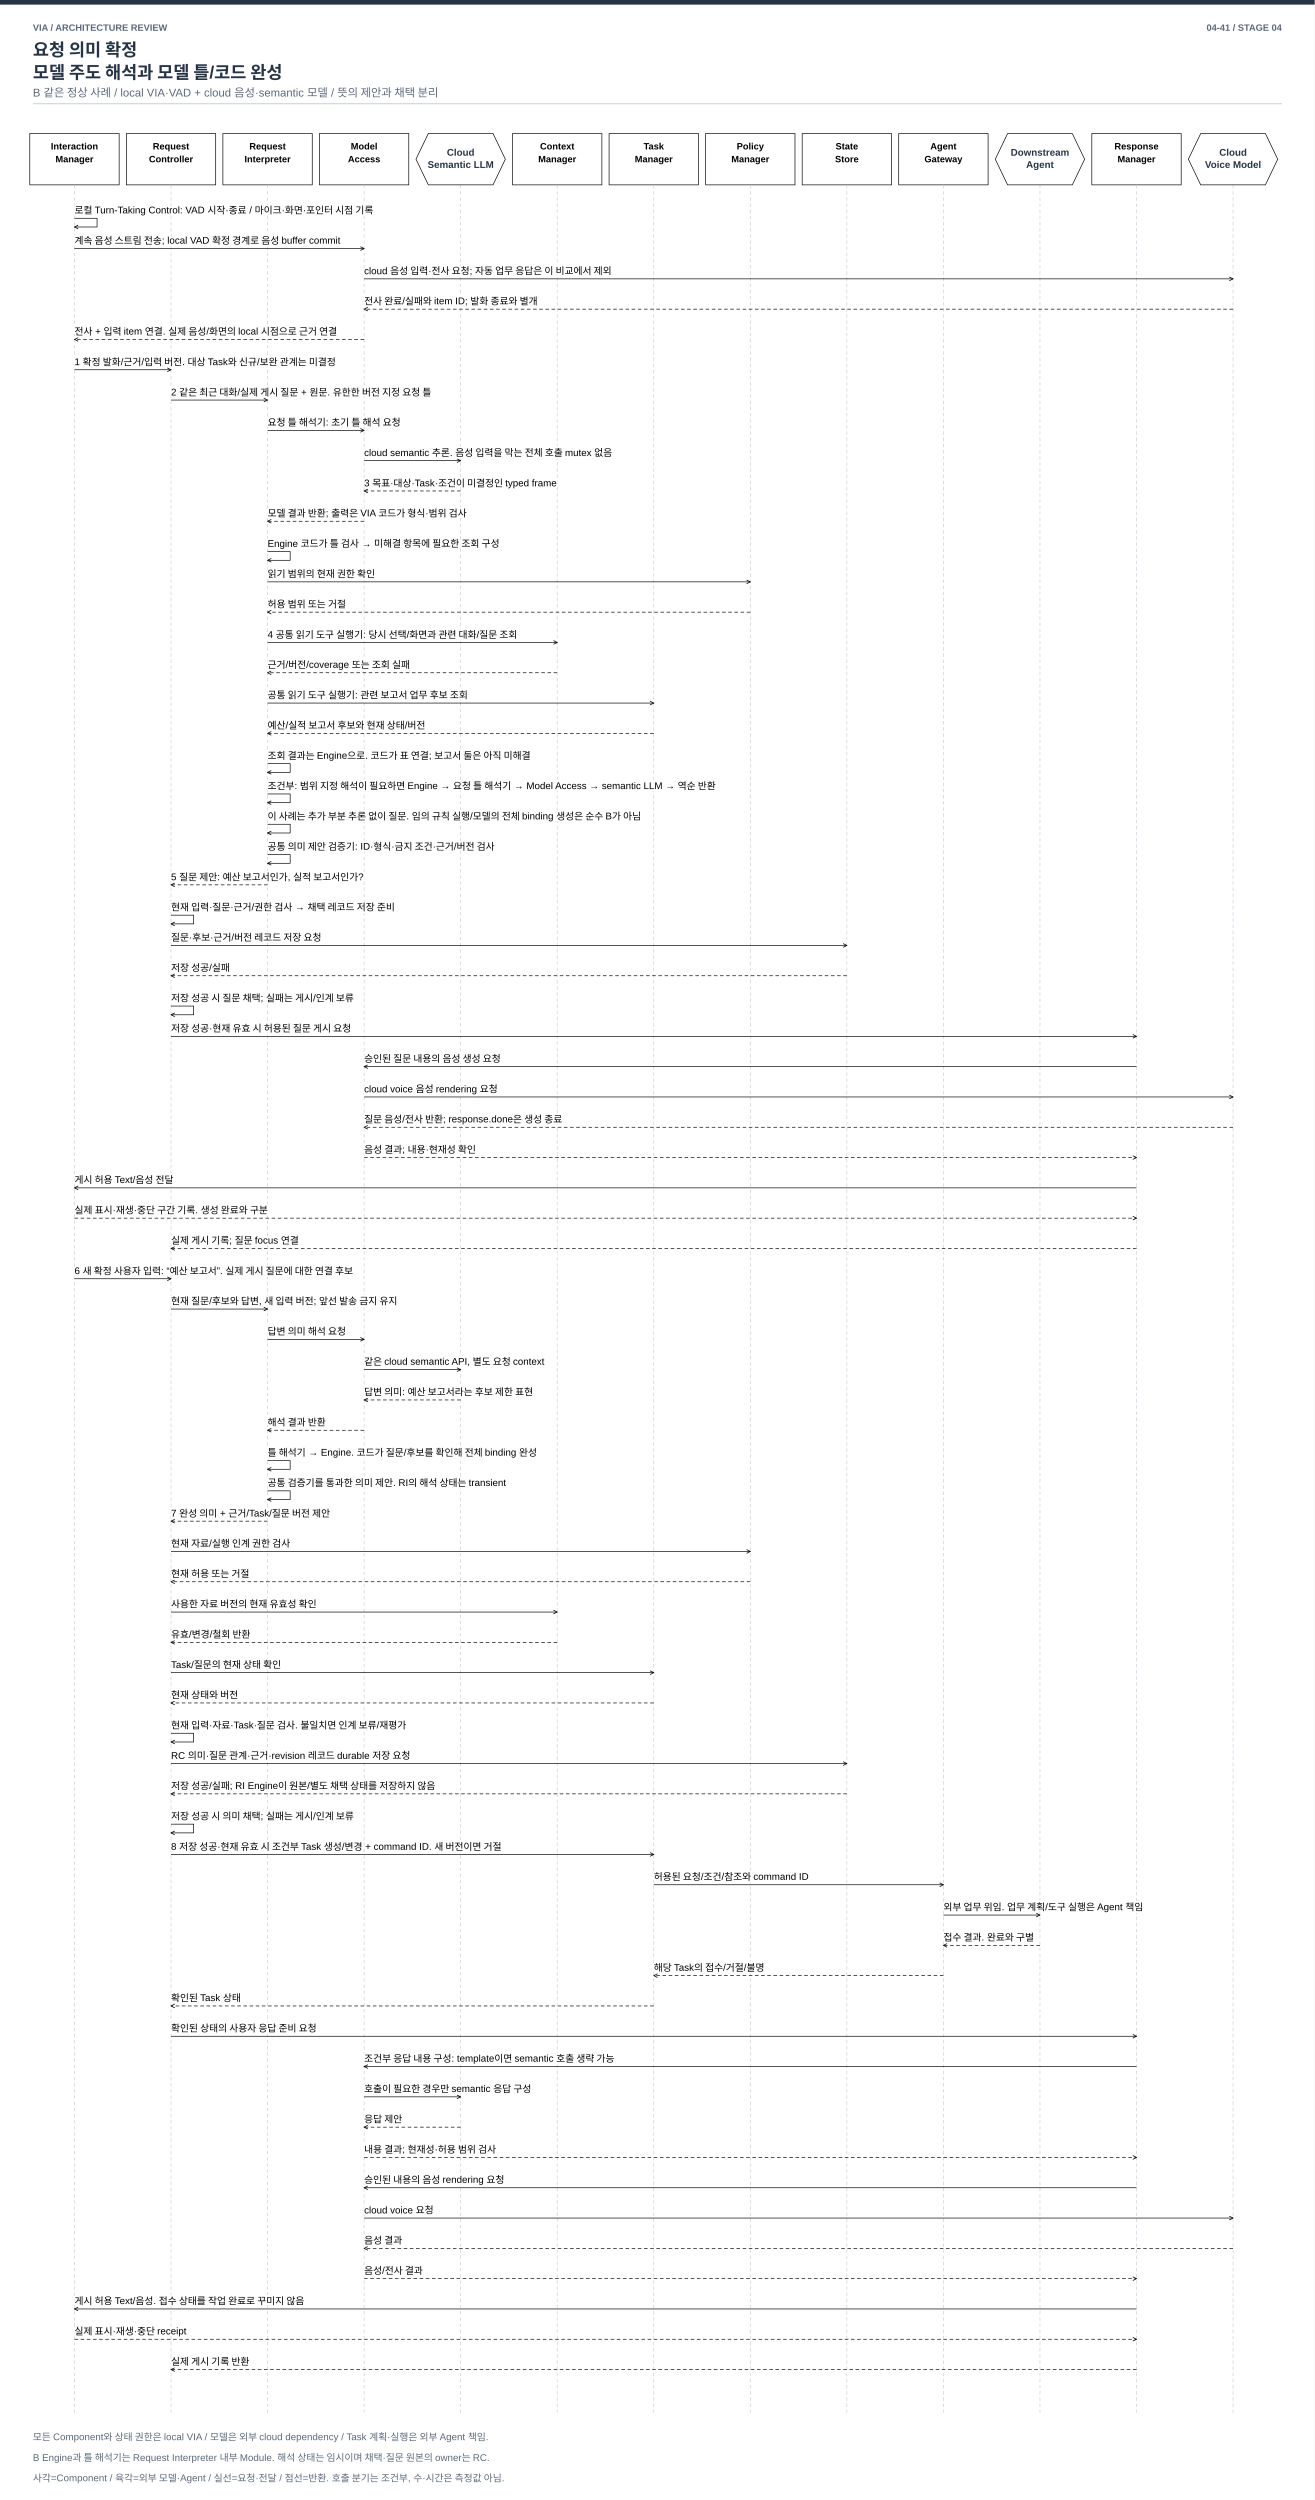
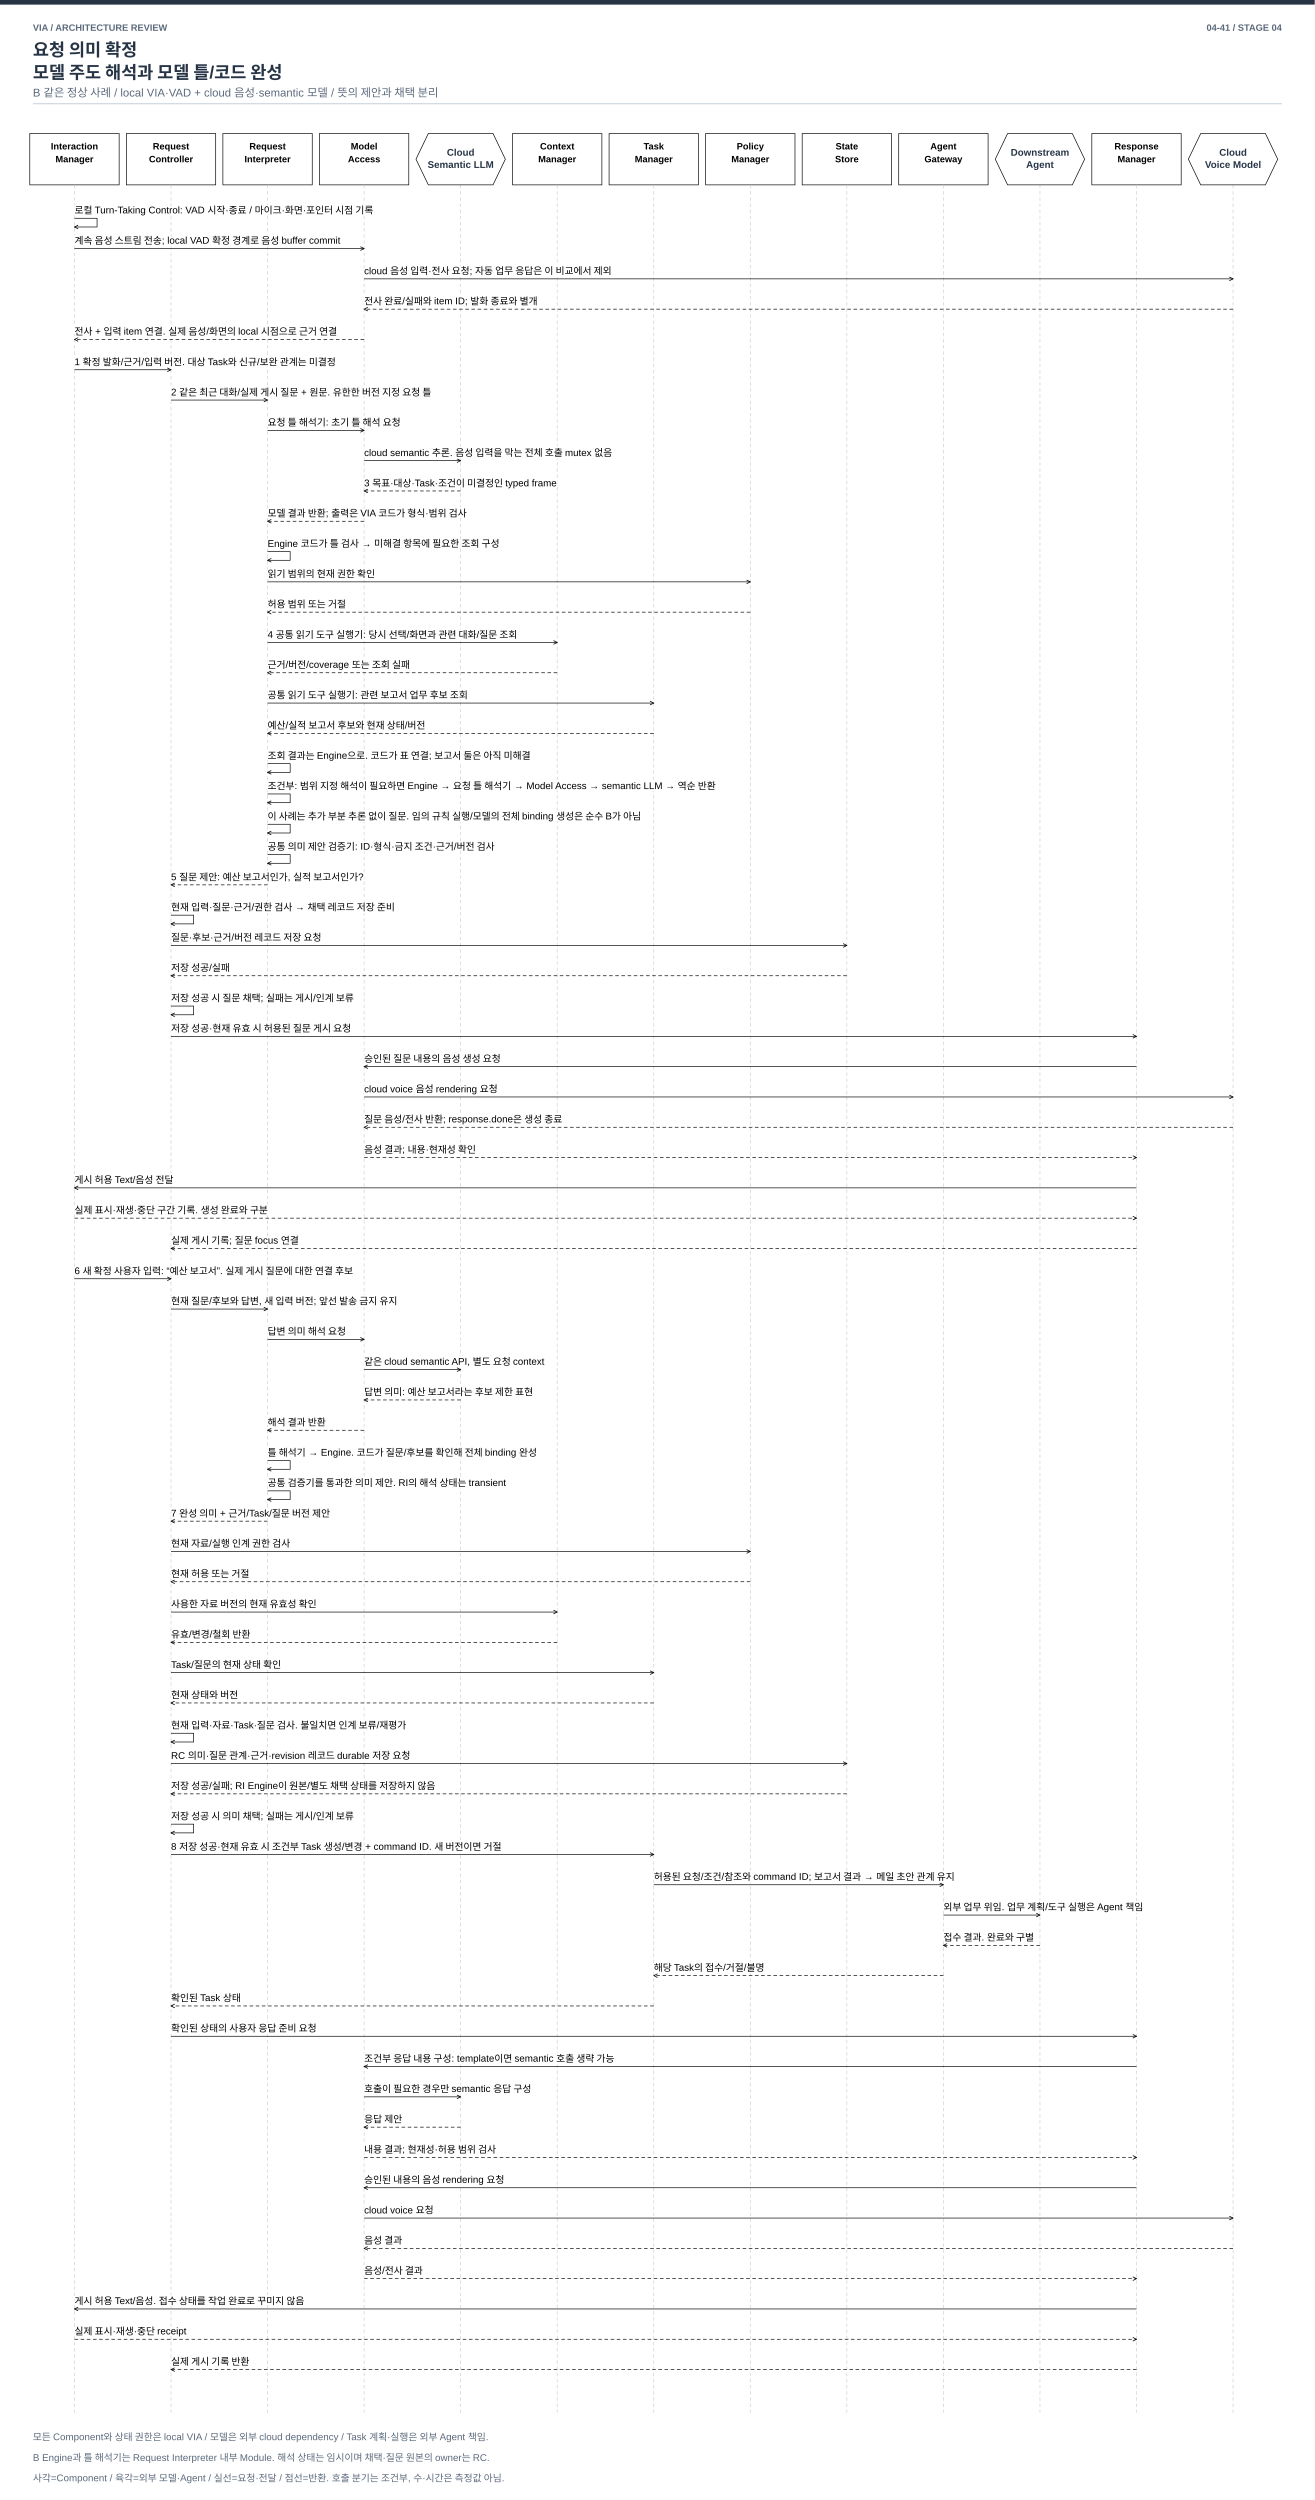
<svg xmlns="http://www.w3.org/2000/svg" width="2560" height="4868" viewBox="0 0 2560 4868" role="img" aria-labelledby="title">
  <defs>
    <marker id="a263445" viewBox="0 0 10 10" refX="9" refY="5" markerWidth="7" markerHeight="7" orient="auto-start-reverse">
      <path d="M1 1L9 5L1 9" fill="none" stroke="#263445" stroke-width="1.6" />
    </marker>
    <marker id="a195FBD" viewBox="0 0 10 10" refX="9" refY="5" markerWidth="7" markerHeight="7" orient="auto-start-reverse">
      <path d="M1 1L9 5L1 9" fill="none" stroke="#195FBD" stroke-width="1.6" />
    </marker>
    <marker id="a087A53" viewBox="0 0 10 10" refX="9" refY="5" markerWidth="7" markerHeight="7" orient="auto-start-reverse">
      <path d="M1 1L9 5L1 9" fill="none" stroke="#087A53" stroke-width="1.6" />
    </marker>
    <marker id="a000000" viewBox="0 0 10 10" refX="9" refY="5" markerWidth="7" markerHeight="7" orient="auto-start-reverse">
      <path d="M1 1L9 5L1 9" fill="none" stroke="#000000" stroke-width="1.6" />
    </marker>
  </defs>
  <rect width="2560" height="4868" fill="white" />
  <g font-family="Arial, Apple SD Gothic Neo, Malgun Gothic, sans-serif">
    <rect id="e1" x="0" y="0" width="2560" height="9" rx="0" fill="#263445" stroke="none" stroke-width="1.5" />
    <rect id="e7" x="58" y="260" width="174" height="100" rx="0" fill="white" stroke="#000000" stroke-width="1.3" />
    <rect id="e10" x="246" y="260" width="174" height="100" rx="0" fill="white" stroke="#000000" stroke-width="1.3" />
    <rect id="e13" x="434" y="260" width="174" height="100" rx="0" fill="white" stroke="#000000" stroke-width="1.3" />
    <rect id="e16" x="622" y="260" width="174" height="100" rx="0" fill="white" stroke="#000000" stroke-width="1.3" />
    <rect id="e21" x="998" y="260" width="174" height="100" rx="0" fill="white" stroke="#000000" stroke-width="1.3" />
    <rect id="e24" x="1186" y="260" width="174" height="100" rx="0" fill="white" stroke="#000000" stroke-width="1.3" />
    <rect id="e27" x="1374" y="260" width="174" height="100" rx="0" fill="white" stroke="#000000" stroke-width="1.3" />
    <rect id="e30" x="1562" y="260" width="174" height="100" rx="0" fill="white" stroke="#000000" stroke-width="1.3" />
    <rect id="e33" x="1750" y="260" width="174" height="100" rx="0" fill="white" stroke="#000000" stroke-width="1.3" />
    <rect id="e38" x="2126" y="260" width="174" height="100" rx="0" fill="white" stroke="#000000" stroke-width="1.3" />
    <polyline id="e6" points="64,202 2496,202" fill="none" stroke="#C7D1DD" stroke-width="2" />
    <polyline id="e9" points="145,360 145,4698" fill="none" stroke="#C7D1DD" stroke-width="1.3" stroke-dasharray="7 5" />
    <polyline id="e12" points="333,360 333,4698" fill="none" stroke="#C7D1DD" stroke-width="1.3" stroke-dasharray="7 5" />
    <polyline id="e15" points="521,360 521,4698" fill="none" stroke="#C7D1DD" stroke-width="1.3" stroke-dasharray="7 5" />
    <polyline id="e18" points="709,360 709,4698" fill="none" stroke="#C7D1DD" stroke-width="1.3" stroke-dasharray="7 5" />
    <polyline id="e20" points="897,360 897,4698" fill="none" stroke="#C7D1DD" stroke-width="1.3" stroke-dasharray="7 5" />
    <polyline id="e23" points="1085,360 1085,4698" fill="none" stroke="#C7D1DD" stroke-width="1.3" stroke-dasharray="7 5" />
    <polyline id="e26" points="1273,360 1273,4698" fill="none" stroke="#C7D1DD" stroke-width="1.3" stroke-dasharray="7 5" />
    <polyline id="e29" points="1461,360 1461,4698" fill="none" stroke="#C7D1DD" stroke-width="1.3" stroke-dasharray="7 5" />
    <polyline id="e32" points="1649,360 1649,4698" fill="none" stroke="#C7D1DD" stroke-width="1.3" stroke-dasharray="7 5" />
    <polyline id="e35" points="1837,360 1837,4698" fill="none" stroke="#C7D1DD" stroke-width="1.3" stroke-dasharray="7 5" />
    <polyline id="e37" points="2025,360 2025,4698" fill="none" stroke="#C7D1DD" stroke-width="1.3" stroke-dasharray="7 5" />
    <polyline id="e40" points="2213,360 2213,4698" fill="none" stroke="#C7D1DD" stroke-width="1.3" stroke-dasharray="7 5" />
    <polyline id="e42" points="2401,360 2401,4698" fill="none" stroke="#C7D1DD" stroke-width="1.3" stroke-dasharray="7 5" />
    <polyline id="e44" points="145,425 189,425 189,442 145,442" fill="none" stroke="#000000" stroke-width="1.3" marker-end="url(#a000000)" />
    <polyline id="e46" points="145,484 709,484" fill="none" stroke="#000000" stroke-width="1.3" marker-end="url(#a000000)" />
    <polyline id="e48" points="709,543 2401,543" fill="none" stroke="#000000" stroke-width="1.3" marker-end="url(#a000000)" />
    <polyline id="e50" points="2401,602 709,602" fill="none" stroke="#000000" stroke-width="1.3" stroke-dasharray="7 5" marker-end="url(#a000000)" />
    <polyline id="e52" points="709,661 145,661" fill="none" stroke="#000000" stroke-width="1.3" stroke-dasharray="7 5" marker-end="url(#a000000)" />
    <polyline id="e54" points="145,720 333,720" fill="none" stroke="#000000" stroke-width="1.3" marker-end="url(#a000000)" />
    <polyline id="e56" points="333,779 521,779" fill="none" stroke="#000000" stroke-width="1.3" marker-end="url(#a000000)" />
    <polyline id="e58" points="521,838 709,838" fill="none" stroke="#000000" stroke-width="1.3" marker-end="url(#a000000)" />
    <polyline id="e60" points="709,897 897,897" fill="none" stroke="#000000" stroke-width="1.3" marker-end="url(#a000000)" />
    <polyline id="e62" points="897,956 709,956" fill="none" stroke="#000000" stroke-width="1.3" stroke-dasharray="7 5" marker-end="url(#a000000)" />
    <polyline id="e64" points="709,1015 521,1015" fill="none" stroke="#000000" stroke-width="1.3" stroke-dasharray="7 5" marker-end="url(#a000000)" />
    <polyline id="e66" points="521,1074 565,1074 565,1091 521,1091" fill="none" stroke="#000000" stroke-width="1.3" marker-end="url(#a000000)" />
    <polyline id="e68" points="521,1133 1461,1133" fill="none" stroke="#000000" stroke-width="1.3" marker-end="url(#a000000)" />
    <polyline id="e70" points="1461,1192 521,1192" fill="none" stroke="#000000" stroke-width="1.3" stroke-dasharray="7 5" marker-end="url(#a000000)" />
    <polyline id="e72" points="521,1251 1085,1251" fill="none" stroke="#000000" stroke-width="1.3" marker-end="url(#a000000)" />
    <polyline id="e74" points="1085,1310 521,1310" fill="none" stroke="#000000" stroke-width="1.3" stroke-dasharray="7 5" marker-end="url(#a000000)" />
    <polyline id="e76" points="521,1369 1273,1369" fill="none" stroke="#000000" stroke-width="1.3" marker-end="url(#a000000)" />
    <polyline id="e78" points="1273,1428 521,1428" fill="none" stroke="#000000" stroke-width="1.3" stroke-dasharray="7 5" marker-end="url(#a000000)" />
    <polyline id="e80" points="521,1487 565,1487 565,1504 521,1504" fill="none" stroke="#000000" stroke-width="1.3" marker-end="url(#a000000)" />
    <polyline id="e82" points="521,1546 565,1546 565,1563 521,1563" fill="none" stroke="#000000" stroke-width="1.3" marker-end="url(#a000000)" />
    <polyline id="e84" points="521,1605 565,1605 565,1622 521,1622" fill="none" stroke="#000000" stroke-width="1.3" marker-end="url(#a000000)" />
    <polyline id="e86" points="521,1664 565,1664 565,1681 521,1681" fill="none" stroke="#000000" stroke-width="1.3" marker-end="url(#a000000)" />
    <polyline id="e88" points="521,1723 333,1723" fill="none" stroke="#000000" stroke-width="1.3" stroke-dasharray="7 5" marker-end="url(#a000000)" />
    <polyline id="e90" points="333,1782 377,1782 377,1799 333,1799" fill="none" stroke="#000000" stroke-width="1.3" marker-end="url(#a000000)" />
    <polyline id="e92" points="333,1841 1649,1841" fill="none" stroke="#000000" stroke-width="1.3" marker-end="url(#a000000)" />
    <polyline id="e94" points="1649,1900 333,1900" fill="none" stroke="#000000" stroke-width="1.3" stroke-dasharray="7 5" marker-end="url(#a000000)" />
    <polyline id="e96" points="333,1959 377,1959 377,1976 333,1976" fill="none" stroke="#000000" stroke-width="1.3" marker-end="url(#a000000)" />
    <polyline id="e98" points="333,2018 2213,2018" fill="none" stroke="#000000" stroke-width="1.3" marker-end="url(#a000000)" />
    <polyline id="e100" points="2213,2077 709,2077" fill="none" stroke="#000000" stroke-width="1.3" marker-end="url(#a000000)" />
    <polyline id="e102" points="709,2136 2401,2136" fill="none" stroke="#000000" stroke-width="1.3" marker-end="url(#a000000)" />
    <polyline id="e104" points="2401,2195 709,2195" fill="none" stroke="#000000" stroke-width="1.3" stroke-dasharray="7 5" marker-end="url(#a000000)" />
    <polyline id="e106" points="709,2254 2213,2254" fill="none" stroke="#000000" stroke-width="1.3" stroke-dasharray="7 5" marker-end="url(#a000000)" />
    <polyline id="e108" points="2213,2313 145,2313" fill="none" stroke="#000000" stroke-width="1.3" marker-end="url(#a000000)" />
    <polyline id="e110" points="145,2372 2213,2372" fill="none" stroke="#000000" stroke-width="1.3" stroke-dasharray="7 5" marker-end="url(#a000000)" />
    <polyline id="e112" points="2213,2431 333,2431" fill="none" stroke="#000000" stroke-width="1.3" stroke-dasharray="7 5" marker-end="url(#a000000)" />
    <polyline id="e114" points="145,2490 333,2490" fill="none" stroke="#000000" stroke-width="1.3" marker-end="url(#a000000)" />
    <polyline id="e116" points="333,2549 521,2549" fill="none" stroke="#000000" stroke-width="1.3" marker-end="url(#a000000)" />
    <polyline id="e118" points="521,2608 709,2608" fill="none" stroke="#000000" stroke-width="1.3" marker-end="url(#a000000)" />
    <polyline id="e120" points="709,2667 897,2667" fill="none" stroke="#000000" stroke-width="1.3" marker-end="url(#a000000)" />
    <polyline id="e122" points="897,2726 709,2726" fill="none" stroke="#000000" stroke-width="1.3" stroke-dasharray="7 5" marker-end="url(#a000000)" />
    <polyline id="e124" points="709,2785 521,2785" fill="none" stroke="#000000" stroke-width="1.3" stroke-dasharray="7 5" marker-end="url(#a000000)" />
    <polyline id="e126" points="521,2844 565,2844 565,2861 521,2861" fill="none" stroke="#000000" stroke-width="1.3" marker-end="url(#a000000)" />
    <polyline id="e128" points="521,2903 565,2903 565,2920 521,2920" fill="none" stroke="#000000" stroke-width="1.3" marker-end="url(#a000000)" />
    <polyline id="e130" points="521,2962 333,2962" fill="none" stroke="#000000" stroke-width="1.3" stroke-dasharray="7 5" marker-end="url(#a000000)" />
    <polyline id="e132" points="333,3021 1461,3021" fill="none" stroke="#000000" stroke-width="1.3" marker-end="url(#a000000)" />
    <polyline id="e134" points="1461,3080 333,3080" fill="none" stroke="#000000" stroke-width="1.3" stroke-dasharray="7 5" marker-end="url(#a000000)" />
    <polyline id="e136" points="333,3139 1085,3139" fill="none" stroke="#000000" stroke-width="1.3" marker-end="url(#a000000)" />
    <polyline id="e138" points="1085,3198 333,3198" fill="none" stroke="#000000" stroke-width="1.3" stroke-dasharray="7 5" marker-end="url(#a000000)" />
    <polyline id="e140" points="333,3257 1273,3257" fill="none" stroke="#000000" stroke-width="1.3" marker-end="url(#a000000)" />
    <polyline id="e142" points="1273,3316 333,3316" fill="none" stroke="#000000" stroke-width="1.3" stroke-dasharray="7 5" marker-end="url(#a000000)" />
    <polyline id="e144" points="333,3375 377,3375 377,3392 333,3392" fill="none" stroke="#000000" stroke-width="1.3" marker-end="url(#a000000)" />
    <polyline id="e146" points="333,3434 1649,3434" fill="none" stroke="#000000" stroke-width="1.3" marker-end="url(#a000000)" />
    <polyline id="e148" points="1649,3493 333,3493" fill="none" stroke="#000000" stroke-width="1.3" stroke-dasharray="7 5" marker-end="url(#a000000)" />
    <polyline id="e150" points="333,3552 377,3552 377,3569 333,3569" fill="none" stroke="#000000" stroke-width="1.3" marker-end="url(#a000000)" />
    <polyline id="e152" points="333,3611 1273,3611" fill="none" stroke="#000000" stroke-width="1.3" marker-end="url(#a000000)" />
    <polyline id="e154" points="1273,3670 1837,3670" fill="none" stroke="#000000" stroke-width="1.3" marker-end="url(#a000000)" />
    <polyline id="e156" points="1837,3729 2025,3729" fill="none" stroke="#000000" stroke-width="1.3" marker-end="url(#a000000)" />
    <polyline id="e158" points="2025,3788 1837,3788" fill="none" stroke="#000000" stroke-width="1.3" stroke-dasharray="7 5" marker-end="url(#a000000)" />
    <polyline id="e160" points="1837,3847 1273,3847" fill="none" stroke="#000000" stroke-width="1.3" stroke-dasharray="7 5" marker-end="url(#a000000)" />
    <polyline id="e162" points="1273,3906 333,3906" fill="none" stroke="#000000" stroke-width="1.3" stroke-dasharray="7 5" marker-end="url(#a000000)" />
    <polyline id="e164" points="333,3965 2213,3965" fill="none" stroke="#000000" stroke-width="1.3" marker-end="url(#a000000)" />
    <polyline id="e166" points="2213,4024 709,4024" fill="none" stroke="#000000" stroke-width="1.3" marker-end="url(#a000000)" />
    <polyline id="e168" points="709,4083 897,4083" fill="none" stroke="#000000" stroke-width="1.3" marker-end="url(#a000000)" />
    <polyline id="e170" points="897,4142 709,4142" fill="none" stroke="#000000" stroke-width="1.3" stroke-dasharray="7 5" marker-end="url(#a000000)" />
    <polyline id="e172" points="709,4201 2213,4201" fill="none" stroke="#000000" stroke-width="1.3" stroke-dasharray="7 5" marker-end="url(#a000000)" />
    <polyline id="e174" points="2213,4260 709,4260" fill="none" stroke="#000000" stroke-width="1.3" marker-end="url(#a000000)" />
    <polyline id="e176" points="709,4319 2401,4319" fill="none" stroke="#000000" stroke-width="1.3" marker-end="url(#a000000)" />
    <polyline id="e178" points="2401,4378 709,4378" fill="none" stroke="#000000" stroke-width="1.3" stroke-dasharray="7 5" marker-end="url(#a000000)" />
    <polyline id="e180" points="709,4437 2213,4437" fill="none" stroke="#000000" stroke-width="1.3" stroke-dasharray="7 5" marker-end="url(#a000000)" />
    <polyline id="e182" points="2213,4496 145,4496" fill="none" stroke="#000000" stroke-width="1.3" marker-end="url(#a000000)" />
    <polyline id="e184" points="145,4555 2213,4555" fill="none" stroke="#000000" stroke-width="1.3" stroke-dasharray="7 5" marker-end="url(#a000000)" />
    <polyline id="e186" points="2213,4614 333,4614" fill="none" stroke="#000000" stroke-width="1.3" stroke-dasharray="7 5" marker-end="url(#a000000)" />
    <g id="Bexternal4" data-node="true" data-x="810" data-y="260" data-w="174" data-h="100">
      <path d="M834 260H960L984 310.0L960 360H834L810 310.0Z" fill="white" stroke="#000000" stroke-width="1.3" />
      <text x="897.0" y="303.25" text-anchor="middle" font-size="19" font-weight="700" fill="#263445">Cloud</text>
      <text x="897.0" y="327.0" text-anchor="middle" font-size="19" font-weight="700" fill="#263445">Semantic LLM</text>
    </g>
    <g id="Bexternal10" data-node="true" data-x="1938" data-y="260" data-w="174" data-h="100">
      <path d="M1962 260H2088L2112 310.0L2088 360H1962L1938 310.0Z" fill="white" stroke="#000000" stroke-width="1.3" />
      <text x="2025.0" y="303.25" text-anchor="middle" font-size="19" font-weight="700" fill="#263445">Downstream</text>
      <text x="2025.0" y="327.0" text-anchor="middle" font-size="19" font-weight="700" fill="#263445">Agent</text>
    </g>
    <g id="Bexternal12" data-node="true" data-x="2314" data-y="260" data-w="174" data-h="100">
      <path d="M2338 260H2464L2488 310.0L2464 360H2338L2314 310.0Z" fill="white" stroke="#000000" stroke-width="1.3" />
      <text x="2401.0" y="303.25" text-anchor="middle" font-size="19" font-weight="700" fill="#263445">Cloud</text>
      <text x="2401.0" y="327.0" text-anchor="middle" font-size="19" font-weight="700" fill="#263445">Voice Model</text>
    </g>
    <g id="e2">
      <text x="64" y="60.0" text-anchor="start" font-size="18" font-weight="700" fill="#5B697B">VIA  /  ARCHITECTURE REVIEW</text>
    </g>
    <g id="e3">
      <text x="2496" y="60.0" text-anchor="end" font-size="18" font-weight="700" fill="#5B697B">04-41  /  STAGE 04</text>
    </g>
    <g id="e4">
      <text x="64" y="109" text-anchor="start" font-size="34" font-weight="700" fill="#263445">요청 의미 확정</text>
      <text x="64" y="153" text-anchor="start" font-size="34" font-weight="700" fill="#263445">모델 주도 해석과 모델 틀/코드 완성</text>
    </g>
    <g id="e5">
      <text x="64" y="188.0" text-anchor="start" font-size="22" font-weight="400" fill="#5B697B">B  같은 정상 사례 / local VIA·VAD + cloud 음성·semantic 모델 / 뜻의 제안과 채택 분리</text>
    </g>
    <g id="e8">
      <text x="145" y="291" text-anchor="middle" font-size="18" font-weight="700" fill="#000000">Interaction</text>
      <text x="145" y="316" text-anchor="middle" font-size="18" font-weight="700" fill="#000000">Manager</text>
    </g>
    <g id="e11">
      <text x="333" y="291" text-anchor="middle" font-size="18" font-weight="700" fill="#000000">Request</text>
      <text x="333" y="316" text-anchor="middle" font-size="18" font-weight="700" fill="#000000">Controller</text>
    </g>
    <g id="e14">
      <text x="521" y="291" text-anchor="middle" font-size="18" font-weight="700" fill="#000000">Request</text>
      <text x="521" y="316" text-anchor="middle" font-size="18" font-weight="700" fill="#000000">Interpreter</text>
    </g>
    <g id="e17">
      <text x="709" y="291" text-anchor="middle" font-size="18" font-weight="700" fill="#000000">Model</text>
      <text x="709" y="316" text-anchor="middle" font-size="18" font-weight="700" fill="#000000">Access</text>
    </g>
    <g id="e22">
      <text x="1085" y="291" text-anchor="middle" font-size="18" font-weight="700" fill="#000000">Context</text>
      <text x="1085" y="316" text-anchor="middle" font-size="18" font-weight="700" fill="#000000">Manager</text>
    </g>
    <g id="e25">
      <text x="1273" y="291" text-anchor="middle" font-size="18" font-weight="700" fill="#000000">Task</text>
      <text x="1273" y="316" text-anchor="middle" font-size="18" font-weight="700" fill="#000000">Manager</text>
    </g>
    <g id="e28">
      <text x="1461" y="291" text-anchor="middle" font-size="18" font-weight="700" fill="#000000">Policy</text>
      <text x="1461" y="316" text-anchor="middle" font-size="18" font-weight="700" fill="#000000">Manager</text>
    </g>
    <g id="e31">
      <text x="1649" y="291" text-anchor="middle" font-size="18" font-weight="700" fill="#000000">State</text>
      <text x="1649" y="316" text-anchor="middle" font-size="18" font-weight="700" fill="#000000">Store</text>
    </g>
    <g id="e34">
      <text x="1837" y="291" text-anchor="middle" font-size="18" font-weight="700" fill="#000000">Agent</text>
      <text x="1837" y="316" text-anchor="middle" font-size="18" font-weight="700" fill="#000000">Gateway</text>
    </g>
    <g id="e39">
      <text x="2213" y="291" text-anchor="middle" font-size="18" font-weight="700" fill="#000000">Response</text>
      <text x="2213" y="316" text-anchor="middle" font-size="18" font-weight="700" fill="#000000">Manager</text>
    </g>
    <g id="e43" paint-order="stroke" stroke="white" stroke-width="7" stroke-linejoin="round">
      <text x="145" y="416.0" text-anchor="start" font-size="19" font-weight="400" fill="#000000">로컬 Turn-Taking Control: VAD 시작·종료 / 마이크·화면·포인터 시점 기록</text>
    </g>
    <g id="e45" paint-order="stroke" stroke="white" stroke-width="7" stroke-linejoin="round">
      <text x="145" y="475.0" text-anchor="start" font-size="19" font-weight="400" fill="#000000">계속 음성 스트림 전송; local VAD 확정 경계로 음성 buffer commit</text>
    </g>
    <g id="e47" paint-order="stroke" stroke="white" stroke-width="7" stroke-linejoin="round">
      <text x="709" y="534.0" text-anchor="start" font-size="19" font-weight="400" fill="#000000">cloud 음성 입력·전사 요청; 자동 업무 응답은 이 비교에서 제외</text>
    </g>
    <g id="e49" paint-order="stroke" stroke="white" stroke-width="7" stroke-linejoin="round">
      <text x="709" y="593.0" text-anchor="start" font-size="19" font-weight="400" fill="#000000">전사 완료/실패와 item ID; 발화 종료와 별개</text>
    </g>
    <g id="e51" paint-order="stroke" stroke="white" stroke-width="7" stroke-linejoin="round">
      <text x="145" y="652.0" text-anchor="start" font-size="19" font-weight="400" fill="#000000">전사 + 입력 item 연결. 실제 음성/화면의 local 시점으로 근거 연결</text>
    </g>
    <g id="e53" paint-order="stroke" stroke="white" stroke-width="7" stroke-linejoin="round">
      <text x="145" y="711.0" text-anchor="start" font-size="19" font-weight="400" fill="#000000">1  확정 발화/근거/입력 버전. 대상 Task와 신규/보완 관계는 미결정</text>
    </g>
    <g id="e55" paint-order="stroke" stroke="white" stroke-width="7" stroke-linejoin="round">
      <text x="333" y="770.0" text-anchor="start" font-size="19" font-weight="400" fill="#000000">2  같은 최근 대화/실제 게시 질문 + 원문. 유한한 버전 지정 요청 틀</text>
    </g>
    <g id="e57" paint-order="stroke" stroke="white" stroke-width="7" stroke-linejoin="round">
      <text x="521" y="829.0" text-anchor="start" font-size="19" font-weight="400" fill="#000000">요청 틀 해석기: 초기 틀 해석 요청</text>
    </g>
    <g id="e59" paint-order="stroke" stroke="white" stroke-width="7" stroke-linejoin="round">
      <text x="709" y="888.0" text-anchor="start" font-size="19" font-weight="400" fill="#000000">cloud semantic 추론. 음성 입력을 막는 전체 호출 mutex 없음</text>
    </g>
    <g id="e61" paint-order="stroke" stroke="white" stroke-width="7" stroke-linejoin="round">
      <text x="709" y="947.0" text-anchor="start" font-size="19" font-weight="400" fill="#000000">3  목표·대상·Task·조건이 미결정인 typed frame</text>
    </g>
    <g id="e63" paint-order="stroke" stroke="white" stroke-width="7" stroke-linejoin="round">
      <text x="521" y="1006.0" text-anchor="start" font-size="19" font-weight="400" fill="#000000">모델 결과 반환; 출력은 VIA 코드가 형식·범위 검사</text>
    </g>
    <g id="e65" paint-order="stroke" stroke="white" stroke-width="7" stroke-linejoin="round">
      <text x="521" y="1065.0" text-anchor="start" font-size="19" font-weight="400" fill="#000000">Engine 코드가 틀 검사 → 미해결 항목에 필요한 조회 구성</text>
    </g>
    <g id="e67" paint-order="stroke" stroke="white" stroke-width="7" stroke-linejoin="round">
      <text x="521" y="1124.0" text-anchor="start" font-size="19" font-weight="400" fill="#000000">읽기 범위의 현재 권한 확인</text>
    </g>
    <g id="e69" paint-order="stroke" stroke="white" stroke-width="7" stroke-linejoin="round">
      <text x="521" y="1183.0" text-anchor="start" font-size="19" font-weight="400" fill="#000000">허용 범위 또는 거절</text>
    </g>
    <g id="e71" paint-order="stroke" stroke="white" stroke-width="7" stroke-linejoin="round">
      <text x="521" y="1242.0" text-anchor="start" font-size="19" font-weight="400" fill="#000000">4  공통 읽기 도구 실행기: 당시 선택/화면과 관련 대화/질문 조회</text>
    </g>
    <g id="e73" paint-order="stroke" stroke="white" stroke-width="7" stroke-linejoin="round">
      <text x="521" y="1301.0" text-anchor="start" font-size="19" font-weight="400" fill="#000000">근거/버전/coverage 또는 조회 실패</text>
    </g>
    <g id="e75" paint-order="stroke" stroke="white" stroke-width="7" stroke-linejoin="round">
      <text x="521" y="1360.0" text-anchor="start" font-size="19" font-weight="400" fill="#000000">공통 읽기 도구 실행기: 관련 보고서 업무 후보 조회</text>
    </g>
    <g id="e77" paint-order="stroke" stroke="white" stroke-width="7" stroke-linejoin="round">
      <text x="521" y="1419.0" text-anchor="start" font-size="19" font-weight="400" fill="#000000">예산/실적 보고서 후보와 현재 상태/버전</text>
    </g>
    <g id="e79" paint-order="stroke" stroke="white" stroke-width="7" stroke-linejoin="round">
      <text x="521" y="1478.0" text-anchor="start" font-size="19" font-weight="400" fill="#000000">조회 결과는 Engine으로. 코드가 표 연결; 보고서 둘은 아직 미해결</text>
    </g>
    <g id="e81" paint-order="stroke" stroke="white" stroke-width="7" stroke-linejoin="round">
      <text x="521" y="1537.0" text-anchor="start" font-size="19" font-weight="400" fill="#000000">조건부: 범위 지정 해석이 필요하면 Engine → 요청 틀 해석기 → Model Access → semantic LLM → 역순 반환</text>
    </g>
    <g id="e83" paint-order="stroke" stroke="white" stroke-width="7" stroke-linejoin="round">
      <text x="521" y="1596.0" text-anchor="start" font-size="19" font-weight="400" fill="#000000">이 사례는 추가 부분 추론 없이 질문. 임의 규칙 실행/모델의 전체 binding 생성은 순수 B가 아님</text>
    </g>
    <g id="e85" paint-order="stroke" stroke="white" stroke-width="7" stroke-linejoin="round">
      <text x="521" y="1655.0" text-anchor="start" font-size="19" font-weight="400" fill="#000000">공통 의미 제안 검증기: ID·형식·금지 조건·근거/버전 검사</text>
    </g>
    <g id="e87" paint-order="stroke" stroke="white" stroke-width="7" stroke-linejoin="round">
      <text x="333" y="1714.0" text-anchor="start" font-size="19" font-weight="400" fill="#000000">5  질문 제안: 예산 보고서인가, 실적 보고서인가?</text>
    </g>
    <g id="e89" paint-order="stroke" stroke="white" stroke-width="7" stroke-linejoin="round">
      <text x="333" y="1773.0" text-anchor="start" font-size="19" font-weight="400" fill="#000000">현재 입력·질문·근거/권한 검사 → 채택 레코드 저장 준비</text>
    </g>
    <g id="e91" paint-order="stroke" stroke="white" stroke-width="7" stroke-linejoin="round">
      <text x="333" y="1832.0" text-anchor="start" font-size="19" font-weight="400" fill="#000000">질문·후보·근거/버전 레코드 저장 요청</text>
    </g>
    <g id="e93" paint-order="stroke" stroke="white" stroke-width="7" stroke-linejoin="round">
      <text x="333" y="1891.0" text-anchor="start" font-size="19" font-weight="400" fill="#000000">저장 성공/실패</text>
    </g>
    <g id="e95" paint-order="stroke" stroke="white" stroke-width="7" stroke-linejoin="round">
      <text x="333" y="1950.0" text-anchor="start" font-size="19" font-weight="400" fill="#000000">저장 성공 시 질문 채택; 실패는 게시/인계 보류</text>
    </g>
    <g id="e97" paint-order="stroke" stroke="white" stroke-width="7" stroke-linejoin="round">
      <text x="333" y="2009.0" text-anchor="start" font-size="19" font-weight="400" fill="#000000">저장 성공·현재 유효 시 허용된 질문 게시 요청</text>
    </g>
    <g id="e99" paint-order="stroke" stroke="white" stroke-width="7" stroke-linejoin="round">
      <text x="709" y="2068.0" text-anchor="start" font-size="19" font-weight="400" fill="#000000">승인된 질문 내용의 음성 생성 요청</text>
    </g>
    <g id="e101" paint-order="stroke" stroke="white" stroke-width="7" stroke-linejoin="round">
      <text x="709" y="2127.0" text-anchor="start" font-size="19" font-weight="400" fill="#000000">cloud voice 음성 rendering 요청</text>
    </g>
    <g id="e103" paint-order="stroke" stroke="white" stroke-width="7" stroke-linejoin="round">
      <text x="709" y="2186.0" text-anchor="start" font-size="19" font-weight="400" fill="#000000">질문 음성/전사 반환; response.done은 생성 종료</text>
    </g>
    <g id="e105" paint-order="stroke" stroke="white" stroke-width="7" stroke-linejoin="round">
      <text x="709" y="2245.0" text-anchor="start" font-size="19" font-weight="400" fill="#000000">음성 결과; 내용·현재성 확인</text>
    </g>
    <g id="e107" paint-order="stroke" stroke="white" stroke-width="7" stroke-linejoin="round">
      <text x="145" y="2304.0" text-anchor="start" font-size="19" font-weight="400" fill="#000000">게시 허용 Text/음성 전달</text>
    </g>
    <g id="e109" paint-order="stroke" stroke="white" stroke-width="7" stroke-linejoin="round">
      <text x="145" y="2363.0" text-anchor="start" font-size="19" font-weight="400" fill="#000000">실제 표시·재생·중단 구간 기록. 생성 완료와 구분</text>
    </g>
    <g id="e111" paint-order="stroke" stroke="white" stroke-width="7" stroke-linejoin="round">
      <text x="333" y="2422.0" text-anchor="start" font-size="19" font-weight="400" fill="#000000">실제 게시 기록; 질문 focus 연결</text>
    </g>
    <g id="e113" paint-order="stroke" stroke="white" stroke-width="7" stroke-linejoin="round">
      <text x="145" y="2481.0" text-anchor="start" font-size="19" font-weight="400" fill="#000000">6  새 확정 사용자 입력: “예산 보고서”. 실제 게시 질문에 대한 연결 후보</text>
    </g>
    <g id="e115" paint-order="stroke" stroke="white" stroke-width="7" stroke-linejoin="round">
      <text x="333" y="2540.0" text-anchor="start" font-size="19" font-weight="400" fill="#000000">현재 질문/후보와 답변, 새 입력 버전; 앞선 발송 금지 유지</text>
    </g>
    <g id="e117" paint-order="stroke" stroke="white" stroke-width="7" stroke-linejoin="round">
      <text x="521" y="2599.0" text-anchor="start" font-size="19" font-weight="400" fill="#000000">답변 의미 해석 요청</text>
    </g>
    <g id="e119" paint-order="stroke" stroke="white" stroke-width="7" stroke-linejoin="round">
      <text x="709" y="2658.0" text-anchor="start" font-size="19" font-weight="400" fill="#000000">같은 cloud semantic API, 별도 요청 context</text>
    </g>
    <g id="e121" paint-order="stroke" stroke="white" stroke-width="7" stroke-linejoin="round">
      <text x="709" y="2717.0" text-anchor="start" font-size="19" font-weight="400" fill="#000000">답변 의미: 예산 보고서라는 후보 제한 표현</text>
    </g>
    <g id="e123" paint-order="stroke" stroke="white" stroke-width="7" stroke-linejoin="round">
      <text x="521" y="2776.0" text-anchor="start" font-size="19" font-weight="400" fill="#000000">해석 결과 반환</text>
    </g>
    <g id="e125" paint-order="stroke" stroke="white" stroke-width="7" stroke-linejoin="round">
      <text x="521" y="2835.0" text-anchor="start" font-size="19" font-weight="400" fill="#000000">틀 해석기 → Engine. 코드가 질문/후보를 확인해 전체 binding 완성</text>
    </g>
    <g id="e127" paint-order="stroke" stroke="white" stroke-width="7" stroke-linejoin="round">
      <text x="521" y="2894.0" text-anchor="start" font-size="19" font-weight="400" fill="#000000">공통 검증기를 통과한 의미 제안. RI의 해석 상태는 transient</text>
    </g>
    <g id="e129" paint-order="stroke" stroke="white" stroke-width="7" stroke-linejoin="round">
      <text x="333" y="2953.0" text-anchor="start" font-size="19" font-weight="400" fill="#000000">7  완성 의미 + 근거/Task/질문 버전 제안</text>
    </g>
    <g id="e131" paint-order="stroke" stroke="white" stroke-width="7" stroke-linejoin="round">
      <text x="333" y="3012.0" text-anchor="start" font-size="19" font-weight="400" fill="#000000">현재 자료/실행 인계 권한 검사</text>
    </g>
    <g id="e133" paint-order="stroke" stroke="white" stroke-width="7" stroke-linejoin="round">
      <text x="333" y="3071.0" text-anchor="start" font-size="19" font-weight="400" fill="#000000">현재 허용 또는 거절</text>
    </g>
    <g id="e135" paint-order="stroke" stroke="white" stroke-width="7" stroke-linejoin="round">
      <text x="333" y="3130.0" text-anchor="start" font-size="19" font-weight="400" fill="#000000">사용한 자료 버전의 현재 유효성 확인</text>
    </g>
    <g id="e137" paint-order="stroke" stroke="white" stroke-width="7" stroke-linejoin="round">
      <text x="333" y="3189.0" text-anchor="start" font-size="19" font-weight="400" fill="#000000">유효/변경/철회 반환</text>
    </g>
    <g id="e139" paint-order="stroke" stroke="white" stroke-width="7" stroke-linejoin="round">
      <text x="333" y="3248.0" text-anchor="start" font-size="19" font-weight="400" fill="#000000">Task/질문의 현재 상태 확인</text>
    </g>
    <g id="e141" paint-order="stroke" stroke="white" stroke-width="7" stroke-linejoin="round">
      <text x="333" y="3307.0" text-anchor="start" font-size="19" font-weight="400" fill="#000000">현재 상태와 버전</text>
    </g>
    <g id="e143" paint-order="stroke" stroke="white" stroke-width="7" stroke-linejoin="round">
      <text x="333" y="3366.0" text-anchor="start" font-size="19" font-weight="400" fill="#000000">현재 입력·자료·Task·질문 검사. 불일치면 인계 보류/재평가</text>
    </g>
    <g id="e145" paint-order="stroke" stroke="white" stroke-width="7" stroke-linejoin="round">
      <text x="333" y="3425.0" text-anchor="start" font-size="19" font-weight="400" fill="#000000">RC 의미·질문 관계·근거·revision 레코드 durable 저장 요청</text>
    </g>
    <g id="e147" paint-order="stroke" stroke="white" stroke-width="7" stroke-linejoin="round">
      <text x="333" y="3484.0" text-anchor="start" font-size="19" font-weight="400" fill="#000000">저장 성공/실패; RI Engine이 원본/별도 채택 상태를 저장하지 않음</text>
    </g>
    <g id="e149" paint-order="stroke" stroke="white" stroke-width="7" stroke-linejoin="round">
      <text x="333" y="3543.0" text-anchor="start" font-size="19" font-weight="400" fill="#000000">저장 성공 시 의미 채택; 실패는 게시/인계 보류</text>
    </g>
    <g id="e151" paint-order="stroke" stroke="white" stroke-width="7" stroke-linejoin="round">
      <text x="333" y="3602.0" text-anchor="start" font-size="19" font-weight="400" fill="#000000">8  저장 성공·현재 유효 시 조건부 Task 생성/변경 + command ID. 새 버전이면 거절</text>
    </g>
    <g id="e153" paint-order="stroke" stroke="white" stroke-width="7" stroke-linejoin="round">
-       <text x="1273" y="3661.0" text-anchor="start" font-size="19" font-weight="400" fill="#000000">허용된 요청/조건/참조와 command ID</text>
+       <text x="1273" y="3661.0" text-anchor="start" font-size="19" font-weight="400" fill="#000000">허용된 요청/조건/참조와 command ID; 보고서 결과 → 메일 초안 관계 유지</text>
    </g>
    <g id="e155" paint-order="stroke" stroke="white" stroke-width="7" stroke-linejoin="round">
      <text x="1837" y="3720.0" text-anchor="start" font-size="19" font-weight="400" fill="#000000">외부 업무 위임. 업무 계획/도구 실행은 Agent 책임</text>
    </g>
    <g id="e157" paint-order="stroke" stroke="white" stroke-width="7" stroke-linejoin="round">
      <text x="1837" y="3779.0" text-anchor="start" font-size="19" font-weight="400" fill="#000000">접수 결과. 완료와 구별</text>
    </g>
    <g id="e159" paint-order="stroke" stroke="white" stroke-width="7" stroke-linejoin="round">
      <text x="1273" y="3838.0" text-anchor="start" font-size="19" font-weight="400" fill="#000000">해당 Task의 접수/거절/불명</text>
    </g>
    <g id="e161" paint-order="stroke" stroke="white" stroke-width="7" stroke-linejoin="round">
      <text x="333" y="3897.0" text-anchor="start" font-size="19" font-weight="400" fill="#000000">확인된 Task 상태</text>
    </g>
    <g id="e163" paint-order="stroke" stroke="white" stroke-width="7" stroke-linejoin="round">
      <text x="333" y="3956.0" text-anchor="start" font-size="19" font-weight="400" fill="#000000">확인된 상태의 사용자 응답 준비 요청</text>
    </g>
    <g id="e165" paint-order="stroke" stroke="white" stroke-width="7" stroke-linejoin="round">
      <text x="709" y="4015.0" text-anchor="start" font-size="19" font-weight="400" fill="#000000">조건부 응답 내용 구성: template이면 semantic 호출 생략 가능</text>
    </g>
    <g id="e167" paint-order="stroke" stroke="white" stroke-width="7" stroke-linejoin="round">
      <text x="709" y="4074.0" text-anchor="start" font-size="19" font-weight="400" fill="#000000">호출이 필요한 경우만 semantic 응답 구성</text>
    </g>
    <g id="e169" paint-order="stroke" stroke="white" stroke-width="7" stroke-linejoin="round">
      <text x="709" y="4133.0" text-anchor="start" font-size="19" font-weight="400" fill="#000000">응답 제안</text>
    </g>
    <g id="e171" paint-order="stroke" stroke="white" stroke-width="7" stroke-linejoin="round">
      <text x="709" y="4192.0" text-anchor="start" font-size="19" font-weight="400" fill="#000000">내용 결과; 현재성·허용 범위 검사</text>
    </g>
    <g id="e173" paint-order="stroke" stroke="white" stroke-width="7" stroke-linejoin="round">
      <text x="709" y="4251.0" text-anchor="start" font-size="19" font-weight="400" fill="#000000">승인된 내용의 음성 rendering 요청</text>
    </g>
    <g id="e175" paint-order="stroke" stroke="white" stroke-width="7" stroke-linejoin="round">
      <text x="709" y="4310.0" text-anchor="start" font-size="19" font-weight="400" fill="#000000">cloud voice 요청</text>
    </g>
    <g id="e177" paint-order="stroke" stroke="white" stroke-width="7" stroke-linejoin="round">
      <text x="709" y="4369.0" text-anchor="start" font-size="19" font-weight="400" fill="#000000">음성 결과</text>
    </g>
    <g id="e179" paint-order="stroke" stroke="white" stroke-width="7" stroke-linejoin="round">
      <text x="709" y="4428.0" text-anchor="start" font-size="19" font-weight="400" fill="#000000">음성/전사 결과</text>
    </g>
    <g id="e181" paint-order="stroke" stroke="white" stroke-width="7" stroke-linejoin="round">
      <text x="145" y="4487.0" text-anchor="start" font-size="19" font-weight="400" fill="#000000">게시 허용 Text/음성. 접수 상태를 작업 완료로 꾸미지 않음</text>
    </g>
    <g id="e183" paint-order="stroke" stroke="white" stroke-width="7" stroke-linejoin="round">
      <text x="145" y="4546.0" text-anchor="start" font-size="19" font-weight="400" fill="#000000">실제 표시·재생·중단 receipt</text>
    </g>
    <g id="e185" paint-order="stroke" stroke="white" stroke-width="7" stroke-linejoin="round">
      <text x="333" y="4605.0" text-anchor="start" font-size="19" font-weight="400" fill="#000000">실제 게시 기록 반환</text>
    </g>
    <g id="e187">
      <text x="64" y="4752.0" text-anchor="start" font-size="19" font-weight="400" fill="#5B697B">모든 Component와 상태 권한은 local VIA / 모델은 외부 cloud dependency / Task 계획·실행은 외부 Agent 책임.</text>
    </g>
    <g id="e188">
      <text x="64" y="4792.0" text-anchor="start" font-size="19" font-weight="400" fill="#5B697B">B Engine과 틀 해석기는 Request Interpreter 내부 Module. 해석 상태는 임시이며 채택·질문 원본의 owner는 RC.</text>
    </g>
    <g id="e189">
      <text x="64" y="4832.0" text-anchor="start" font-size="19" font-weight="400" fill="#5B697B">사각=Component / 육각=외부 모델·Agent / 실선=요청·전달 / 점선=반환. 호출 분기는 조건부, 수·시간은 측정값 아님.</text>
    </g>
  </g>
</svg>
